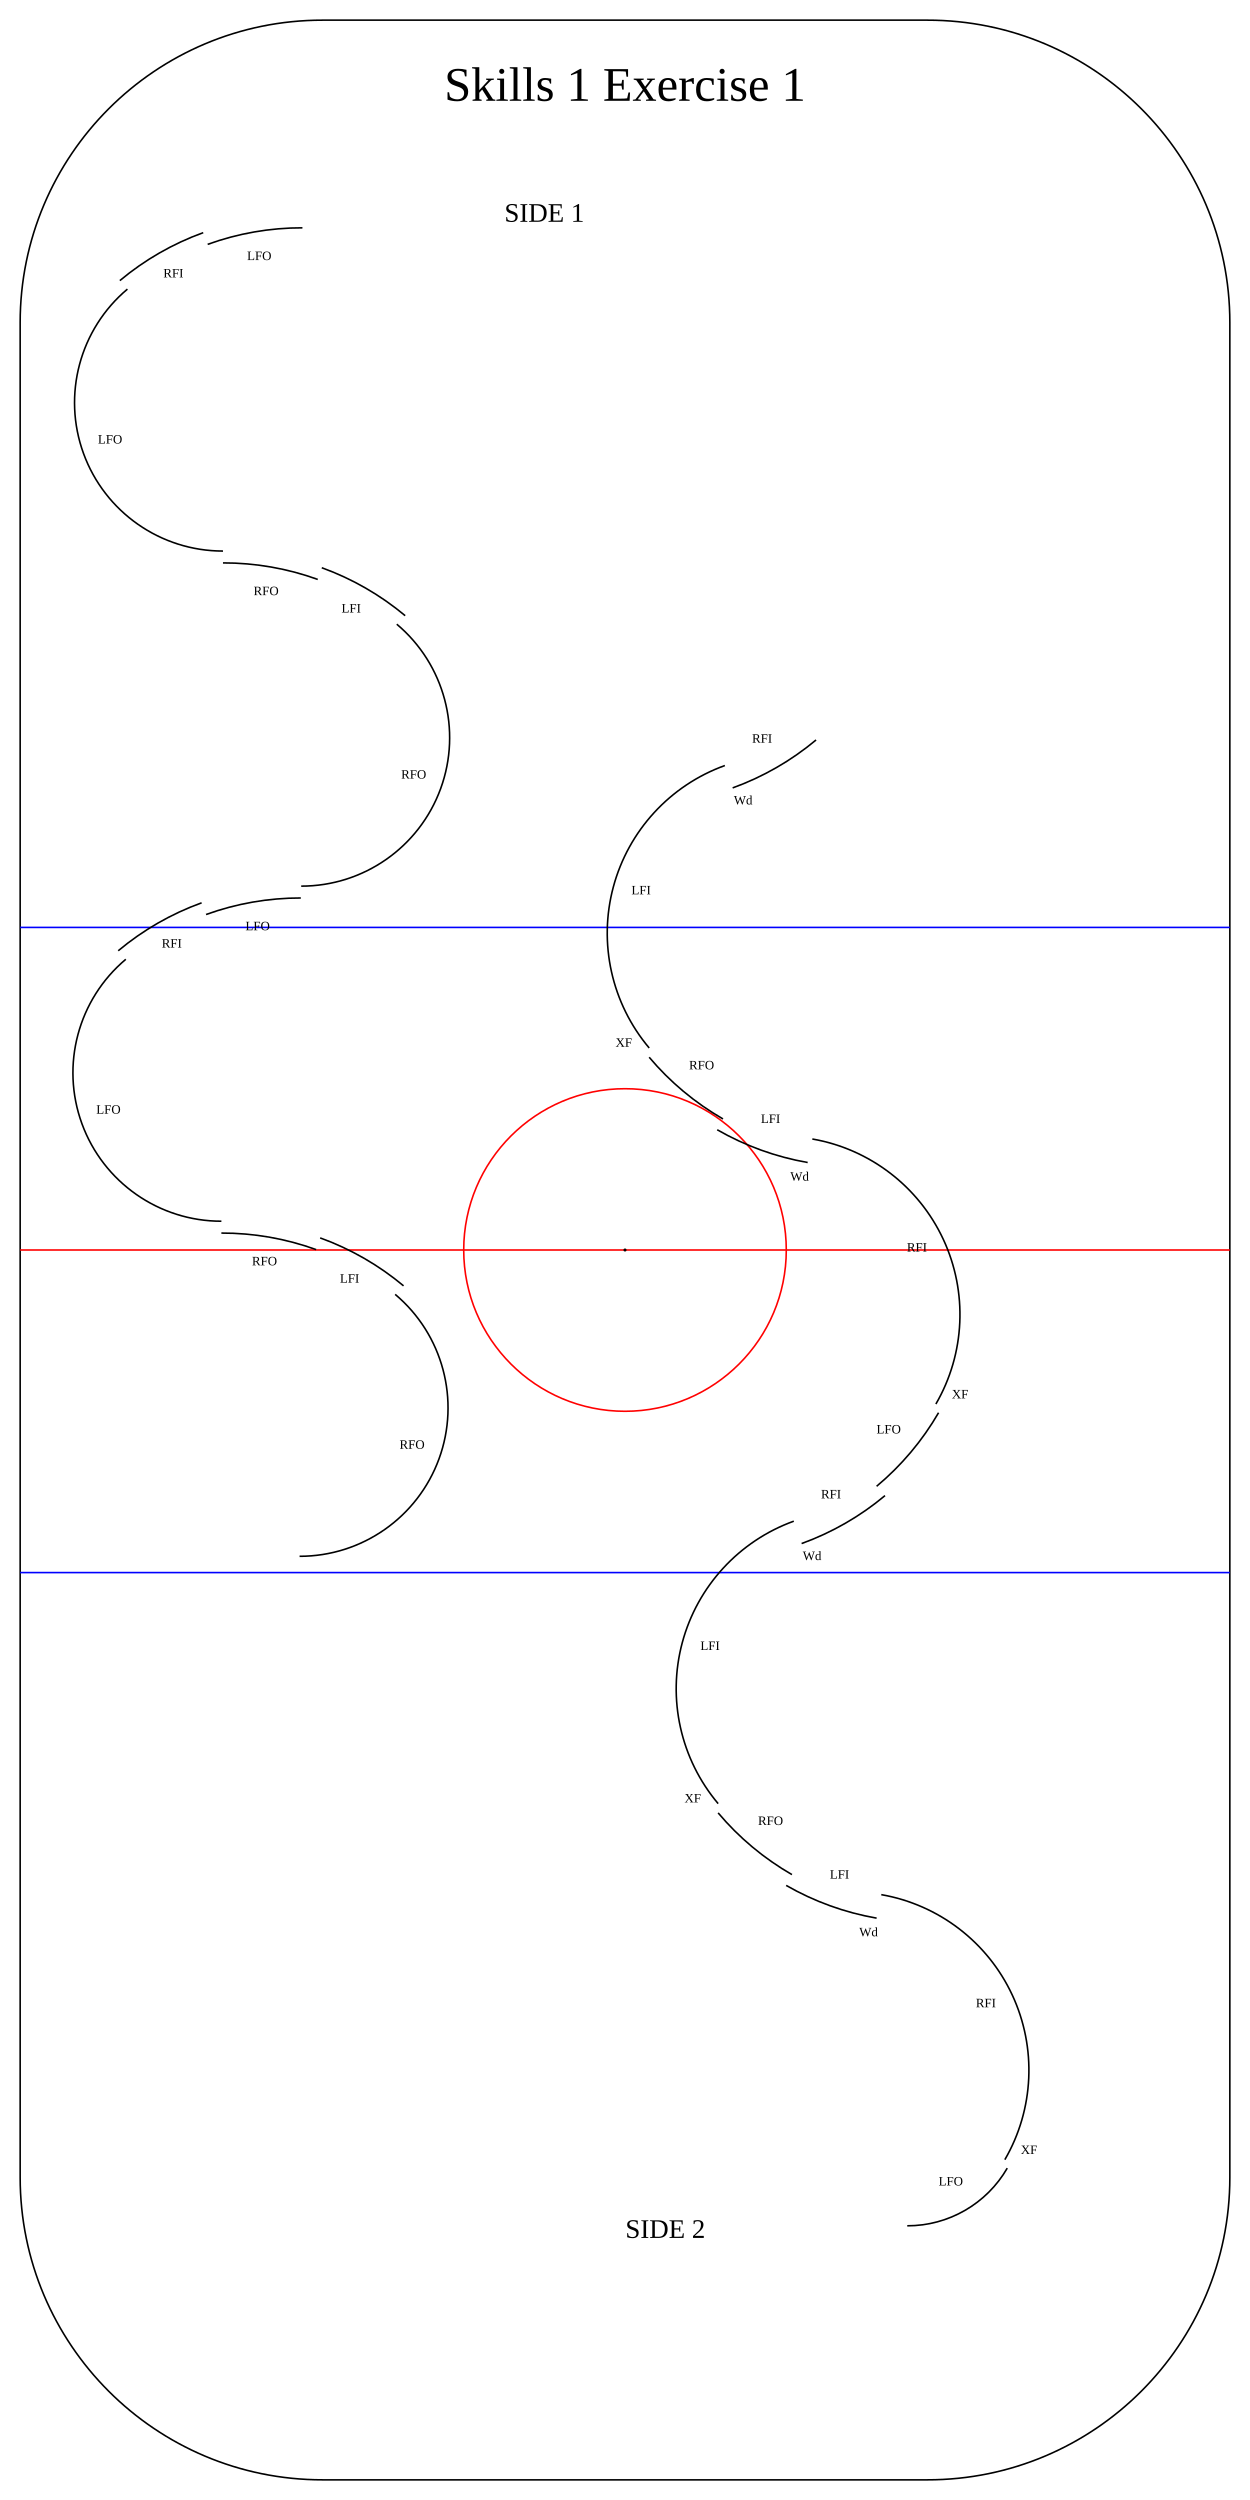
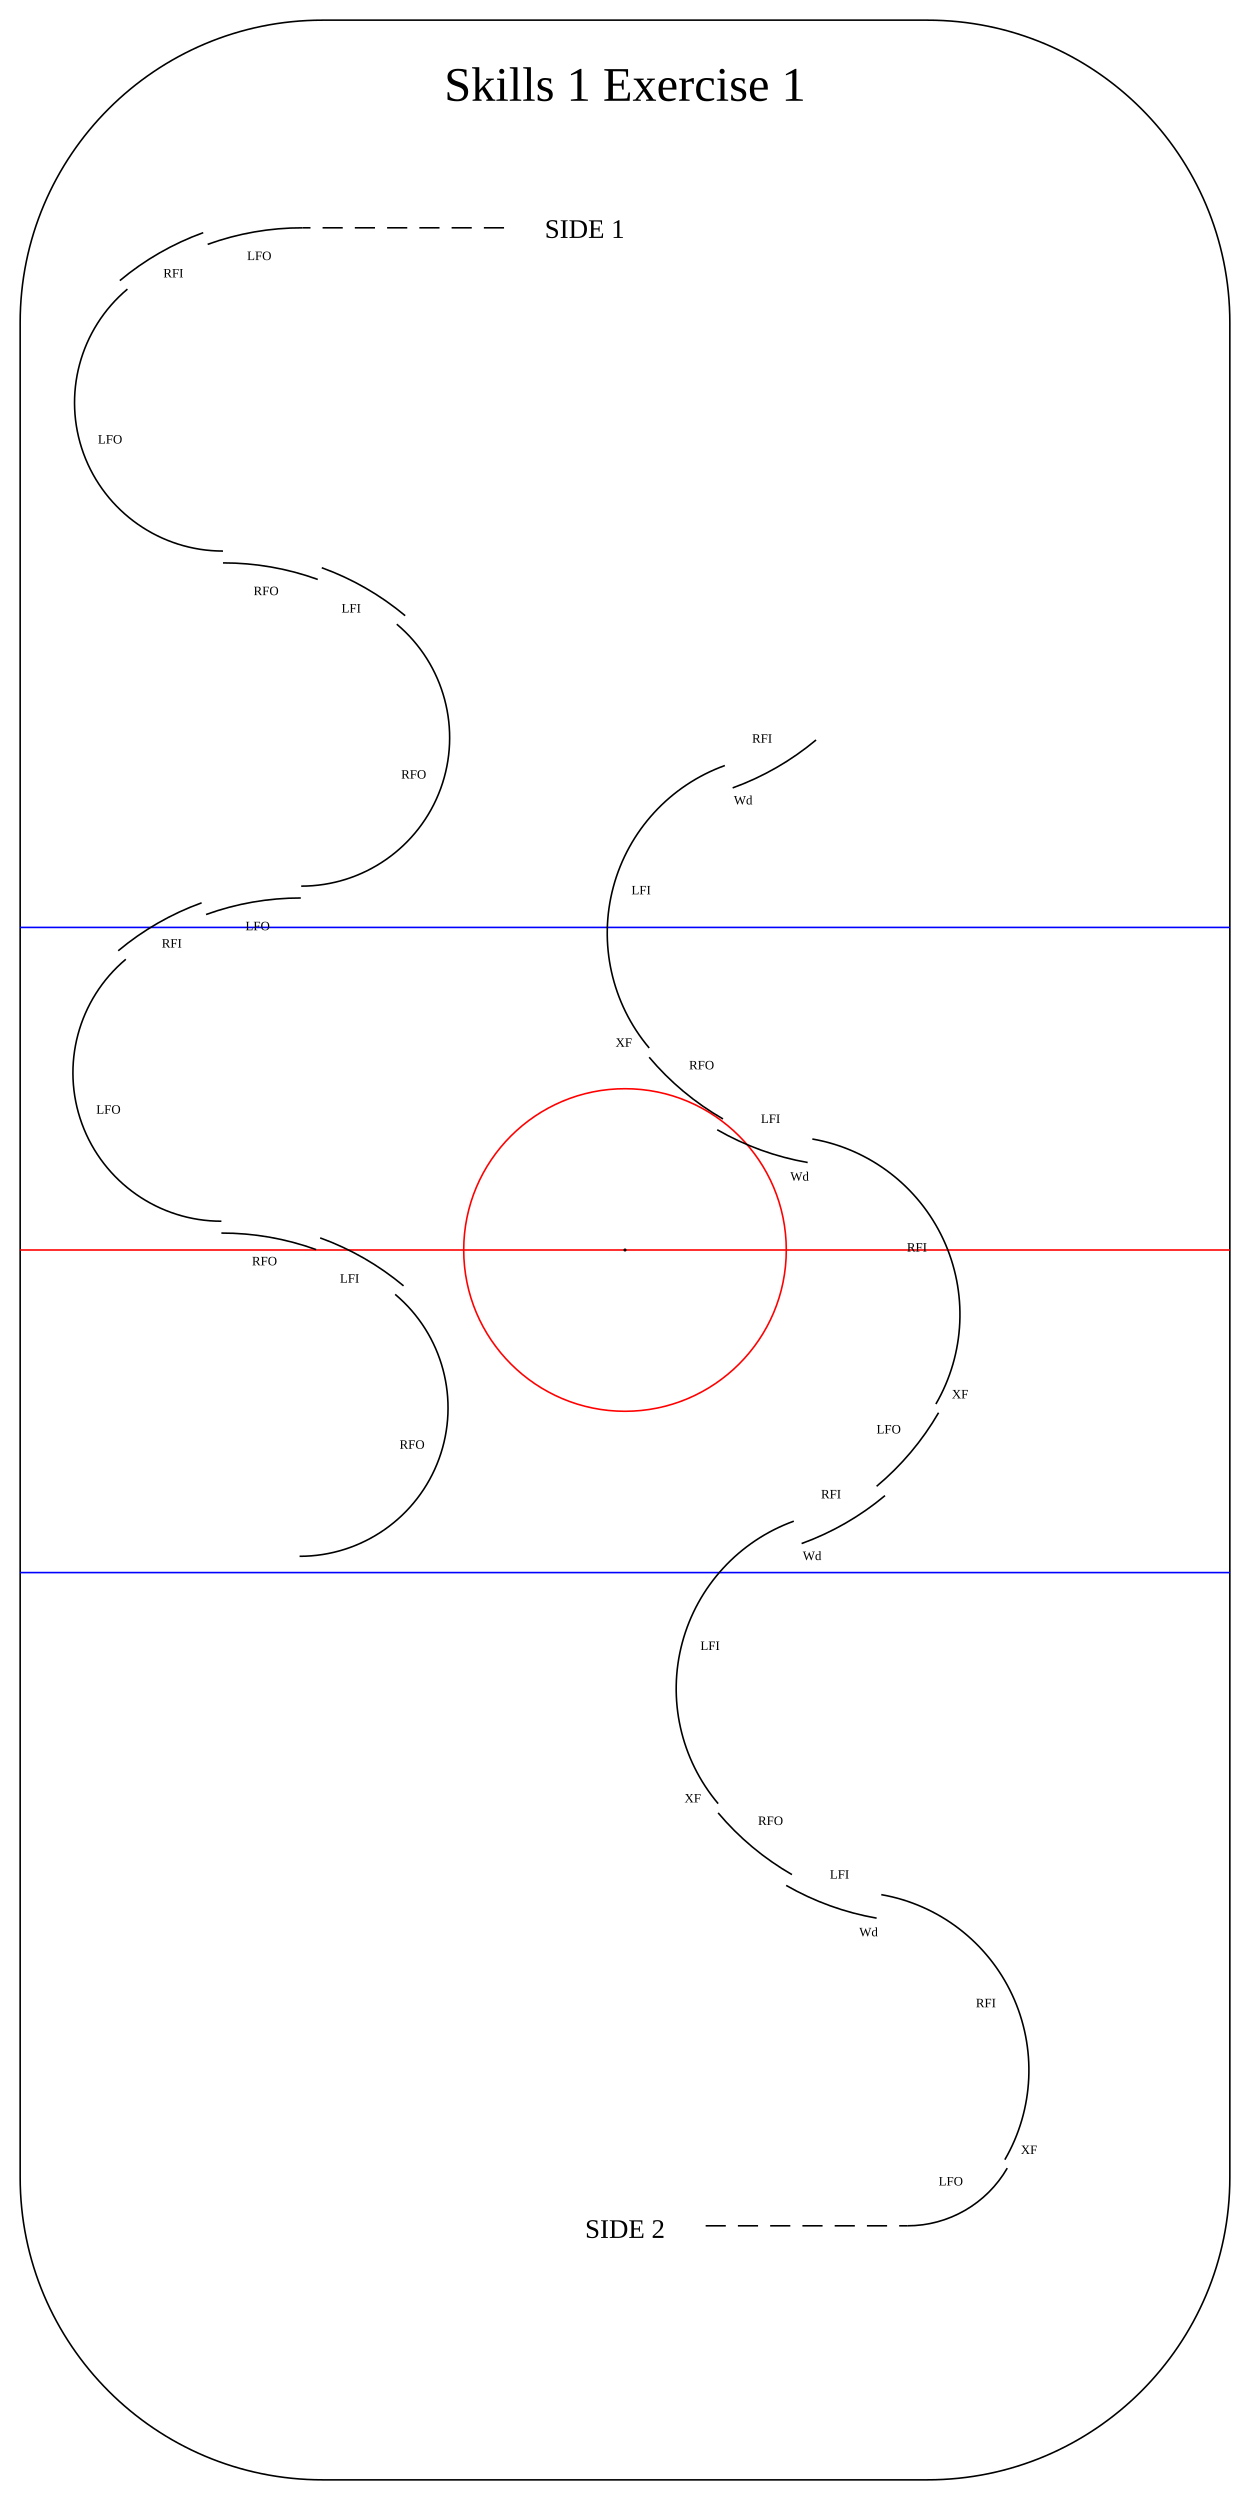
<svg xmlns="http://www.w3.org/2000/svg" xmlns:xlink="http://www.w3.org/1999/xlink" height="6200" viewBox="-50 -50 3100 6200" width="3100">
  <defs>
    <style>
text { text-anchor: middle } path,rect,circle { fill:none; stroke: black; }
</style>
    <g id="Rink">
      <clipPath id="clip-rink">
        <rect height="6100" rx="750" ry="750" width="3000" x="0" y="0" />
      </clipPath>
      <rect height="6100" rx="750" ry="750" style="text { text-anchor: middle } path,rect,circle { fill:none; stroke: black; } clip-path:url(#clip-rink)" width="3000" x="0" y="0" />
      <path d="M 0,3050 l 3000,0" style="stroke:red;" />
      <circle cx="1500" cy="3050" r="400" style="stroke:red;" />
      <circle cx="1500" cy="3050" r="2" style="fill: black;" />
      <path d="M 0,2250 l 3000,0" style="stroke: blue;" />
      <path d="M 0,3850 l 3000,0" style="stroke: blue;" />
    </g>
    <g id="Info" />
+     <g id="LF[len=500,label=&quot; &quot;,style=&quot;dashed&quot;]">
+       <path d="M 0,0 l 0,500" stroke-dasharray="50 30" />
+     </g>
    <g id="LFO--">
      <path d="M 0,0 a 687,687 0 0 0 41,235" />
    </g>
    <g id="RFI--">
      <path d="M 0,0 a 687,687 0 0 0 41,235" />
    </g>
    <g id="LFO[angle=140,len=900]">
      <path d="M 0,0 a 368,368 0 0 0 650,236" />
    </g>
    <g id="RFO--">
      <path d="M 0,0 a 687,687 0 0 1 -41,235" />
    </g>
    <g id="LFI--">
      <path d="M 0,0 a 687,687 0 0 1 -41,235" />
    </g>
    <g id="RFO[angle=140,len=900]">
      <path d="M 0,0 a 368,368 0 0 1 -650,236" />
    </g>
    <g id="LFO&gt;-">
      <path d="M 0,0 a 286,286 0 0 0 143,248" />
    </g>
    <g id="xf-RFI&gt;&gt;++">
      <path d="M 0,0 a 442,442 0 0 0 594,416" />
    </g>
    <g id="wd-LFI--">
      <path d="M 0,0 a 687,687 0 0 1 -41,235" />
    </g>
    <g id="xf-LFI&gt;&gt;++">
      <path d="M 0,0 a 442,442 0 0 1 -594,416" />
    </g>
    <g id="wd-RFI--">
      <path d="M 0,0 a 687,687 0 0 0 41,235" />
    </g>
  </defs>
  <use id="r_0_c_0_4" style="stroke-width:4;" transform="translate(0 0) rotate(0)" xlink:href="#Rink" />
  <text style="font-size: 90pt;" x="1500" y="200">
Skills 1 Exercise 1
</text>
-   <text style="font-size:50pt;" x="1300" y="500">
+   <text style="font-size:50pt;" x="1400" y="540">
SIDE 1
</text>
-   <use id="r_6_c_0_5" style="stroke-width:4;" transform="translate(700 515) rotate(90)" xlink:href="#LFO--" />
+   <use id="r_6_c_0_37" style="stroke-width:4;" transform="translate(1200 515) rotate(90)" xlink:href="#LF[len=500,label=&quot; &quot;,style=&quot;dashed&quot;]" />
+   <text style="font-size:24pt;" x="950" y="545">
+  
+ </text>
+   <use id="r_7_c_0_5" style="stroke-width:4;" transform="translate(700 515) rotate(90)" xlink:href="#LFO--" />
  <text style="font-size:24pt;" x="593" y="595">
LFO
</text>
-   <use id="r_7_c_0_5" style="stroke-width:4;" transform="translate(454 527) rotate(70)" xlink:href="#RFI--" />
+   <use id="r_8_c_0_5" style="stroke-width:4;" transform="translate(454 527) rotate(70)" xlink:href="#RFI--" />
  <text style="font-size:24pt;" x="380" y="638">
RFI
</text>
-   <use id="r_8_c_0_22" style="stroke-width:4;" transform="translate(266 667) rotate(50)" xlink:href="#LFO[angle=140,len=900]" />
+   <use id="r_9_c_0_22" style="stroke-width:4;" transform="translate(266 667) rotate(50)" xlink:href="#LFO[angle=140,len=900]" />
  <text style="font-size:24pt;" x="223" y="1050">
LFO
</text>
-   <use id="r_9_c_0_5" style="stroke-width:4;" transform="translate(503 1346) rotate(270)" xlink:href="#RFO--" />
+   <use id="r_10_c_0_5" style="stroke-width:4;" transform="translate(503 1346) rotate(270)" xlink:href="#RFO--" />
  <text style="font-size:24pt;" x="610" y="1426">
RFO
</text>
-   <use id="r_10_c_0_5" style="stroke-width:4;" transform="translate(748 1358) rotate(290)" xlink:href="#LFI--" />
+   <use id="r_11_c_0_5" style="stroke-width:4;" transform="translate(748 1358) rotate(290)" xlink:href="#LFI--" />
  <text style="font-size:24pt;" x="821" y="1469">
LFI
</text>
-   <use id="r_11_c_0_22" style="stroke-width:4;" transform="translate(934 1498) rotate(310)" xlink:href="#RFO[angle=140,len=900]" />
+   <use id="r_12_c_0_22" style="stroke-width:4;" transform="translate(934 1498) rotate(310)" xlink:href="#RFO[angle=140,len=900]" />
  <text style="font-size:24pt;" x="976" y="1881">
RFO
</text>
-   <use id="r_12_c_0_5" style="stroke-width:4;" transform="translate(696 2177) rotate(90)" xlink:href="#LFO--" />
+   <use id="r_13_c_0_5" style="stroke-width:4;" transform="translate(696 2177) rotate(90)" xlink:href="#LFO--" />
  <text style="font-size:24pt;" x="589" y="2257">
LFO
</text>
-   <use id="r_13_c_0_5" style="stroke-width:4;" transform="translate(450 2189) rotate(70)" xlink:href="#RFI--" />
+   <use id="r_14_c_0_5" style="stroke-width:4;" transform="translate(450 2189) rotate(70)" xlink:href="#RFI--" />
  <text style="font-size:24pt;" x="376" y="2300">
RFI
</text>
-   <use id="r_14_c_0_22" style="stroke-width:4;" transform="translate(262 2329) rotate(50)" xlink:href="#LFO[angle=140,len=900]" />
+   <use id="r_15_c_0_22" style="stroke-width:4;" transform="translate(262 2329) rotate(50)" xlink:href="#LFO[angle=140,len=900]" />
  <text style="font-size:24pt;" x="219" y="2712">
LFO
</text>
-   <use id="r_15_c_0_5" style="stroke-width:4;" transform="translate(499 3008) rotate(270)" xlink:href="#RFO--" />
+   <use id="r_16_c_0_5" style="stroke-width:4;" transform="translate(499 3008) rotate(270)" xlink:href="#RFO--" />
  <text style="font-size:24pt;" x="606" y="3088">
RFO
</text>
-   <use id="r_16_c_0_5" style="stroke-width:4;" transform="translate(744 3020) rotate(290)" xlink:href="#LFI--" />
+   <use id="r_17_c_0_5" style="stroke-width:4;" transform="translate(744 3020) rotate(290)" xlink:href="#LFI--" />
  <text style="font-size:24pt;" x="817" y="3131">
LFI
</text>
-   <use id="r_17_c_0_22" style="stroke-width:4;" transform="translate(930 3160) rotate(310)" xlink:href="#RFO[angle=140,len=900]" />
+   <use id="r_18_c_0_22" style="stroke-width:4;" transform="translate(930 3160) rotate(310)" xlink:href="#RFO[angle=140,len=900]" />
  <text style="font-size:24pt;" x="972" y="3543">
RFO
</text>
-   <text style="font-size:50pt;" x="1600" y="5500">
+   <text style="font-size:50pt;" x="1500" y="5500">
SIDE 2
</text>
-   <use id="r_21_c_0_5" style="stroke-width:4;" transform="translate(2200 5470) rotate(270)" xlink:href="#LFO&gt;-" />
+   <use id="r_22_c_0_37" style="stroke-width:4;" transform="translate(1700 5470) rotate(270)" xlink:href="#LF[len=500,label=&quot; &quot;,style=&quot;dashed&quot;]" />
+   <text style="font-size:24pt;" x="1950" y="5440">
+  
+ </text>
+   <use id="r_23_c_0_5" style="stroke-width:4;" transform="translate(2200 5470) rotate(270)" xlink:href="#LFO&gt;-" />
  <text style="font-size:24pt;" x="2308" y="5370">
LFO
</text>
-   <use id="r_22_c_0_10" style="stroke-width:4;" transform="translate(2442 5306) rotate(210)" xlink:href="#xf-RFI&gt;&gt;++" />
+   <use id="r_24_c_0_10" style="stroke-width:4;" transform="translate(2442 5306) rotate(210)" xlink:href="#xf-RFI&gt;&gt;++" />
  <text style="font-size:24pt;" x="2395" y="4928">
RFI
</text>
  <text style="font-size:24pt;" x="2502" y="5292">
XF
</text>
-   <use id="r_23_c_0_8" style="stroke-width:4;" transform="translate(2124 4707) rotate(100)" xlink:href="#wd-LFI--" />
+   <use id="r_25_c_0_8" style="stroke-width:4;" transform="translate(2124 4707) rotate(100)" xlink:href="#wd-LFI--" />
  <text style="font-size:24pt;" x="2032" y="4609">
LFI
</text>
  <text style="font-size:24pt;" x="2104" y="4752">
Wd
</text>
-   <use id="r_24_c_0_5" style="stroke-width:4;" transform="translate(1914 4599) rotate(120)" xlink:href="#RFO--" />
+   <use id="r_26_c_0_5" style="stroke-width:4;" transform="translate(1914 4599) rotate(120)" xlink:href="#RFO--" />
  <text style="font-size:24pt;" x="1861" y="4476">
RFO
</text>
-   <use id="r_25_c_0_10" style="stroke-width:4;" transform="translate(1731 4423) rotate(140)" xlink:href="#xf-LFI&gt;&gt;++" />
+   <use id="r_27_c_0_10" style="stroke-width:4;" transform="translate(1731 4423) rotate(140)" xlink:href="#xf-LFI&gt;&gt;++" />
  <text style="font-size:24pt;" x="1711" y="4042">
LFI
</text>
  <text style="font-size:24pt;" x="1668" y="4420">
XF
</text>
-   <use id="r_26_c_0_8" style="stroke-width:4;" transform="translate(1938 3778) rotate(250)" xlink:href="#wd-RFI--" />
+   <use id="r_28_c_0_8" style="stroke-width:4;" transform="translate(1938 3778) rotate(250)" xlink:href="#wd-RFI--" />
  <text style="font-size:24pt;" x="2011" y="3666">
RFI
</text>
  <text style="font-size:24pt;" x="1964" y="3819">
Wd
</text>
-   <use id="r_27_c_0_5" style="stroke-width:4;" transform="translate(2124 3636) rotate(230)" xlink:href="#LFO--" />
+   <use id="r_29_c_0_5" style="stroke-width:4;" transform="translate(2124 3636) rotate(230)" xlink:href="#LFO--" />
  <text style="font-size:24pt;" x="2154" y="3505">
LFO
</text>
-   <use id="r_28_c_0_10" style="stroke-width:4;" transform="translate(2271 3432) rotate(210)" xlink:href="#xf-RFI&gt;&gt;++" />
+   <use id="r_30_c_0_10" style="stroke-width:4;" transform="translate(2271 3432) rotate(210)" xlink:href="#xf-RFI&gt;&gt;++" />
  <text style="font-size:24pt;" x="2224" y="3054">
RFI
</text>
  <text style="font-size:24pt;" x="2331" y="3418">
XF
</text>
-   <use id="r_29_c_0_8" style="stroke-width:4;" transform="translate(1953 2833) rotate(100)" xlink:href="#wd-LFI--" />
+   <use id="r_31_c_0_8" style="stroke-width:4;" transform="translate(1953 2833) rotate(100)" xlink:href="#wd-LFI--" />
  <text style="font-size:24pt;" x="1861" y="2735">
LFI
</text>
  <text style="font-size:24pt;" x="1933" y="2878">
Wd
</text>
-   <use id="r_30_c_0_5" style="stroke-width:4;" transform="translate(1743 2725) rotate(120)" xlink:href="#RFO--" />
+   <use id="r_32_c_0_5" style="stroke-width:4;" transform="translate(1743 2725) rotate(120)" xlink:href="#RFO--" />
  <text style="font-size:24pt;" x="1690" y="2602">
RFO
</text>
-   <use id="r_31_c_0_10" style="stroke-width:4;" transform="translate(1560 2549) rotate(140)" xlink:href="#xf-LFI&gt;&gt;++" />
+   <use id="r_33_c_0_10" style="stroke-width:4;" transform="translate(1560 2549) rotate(140)" xlink:href="#xf-LFI&gt;&gt;++" />
  <text style="font-size:24pt;" x="1540" y="2168">
LFI
</text>
  <text style="font-size:24pt;" x="1497" y="2546">
XF
</text>
-   <use id="r_32_c_0_8" style="stroke-width:4;" transform="translate(1767 1904) rotate(250)" xlink:href="#wd-RFI--" />
+   <use id="r_34_c_0_8" style="stroke-width:4;" transform="translate(1767 1904) rotate(250)" xlink:href="#wd-RFI--" />
  <text style="font-size:24pt;" x="1840" y="1792">
RFI
</text>
  <text style="font-size:24pt;" x="1793" y="1945">
Wd
</text>
</svg>
